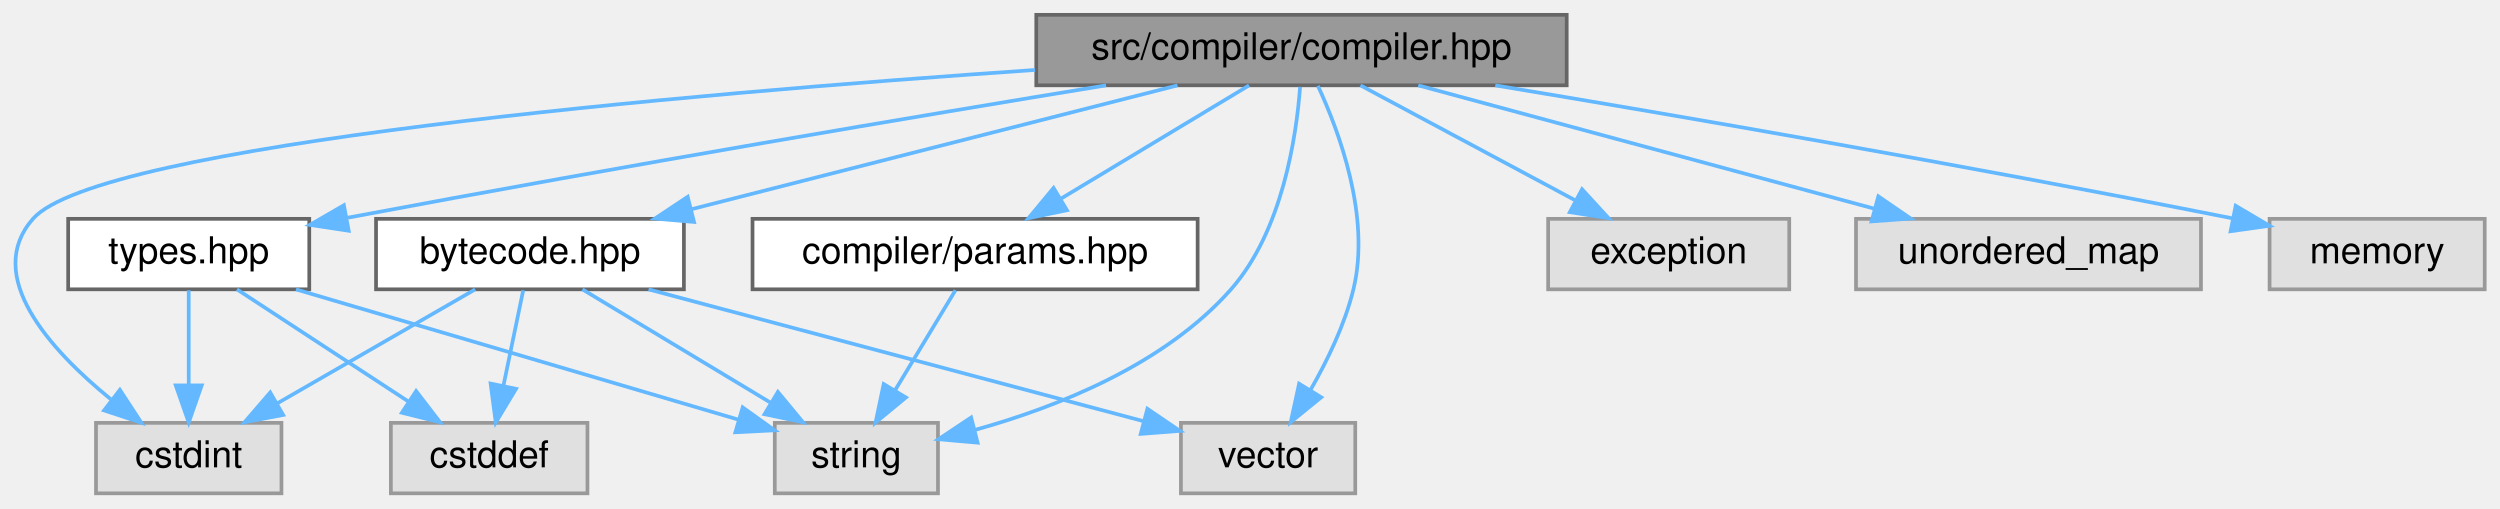
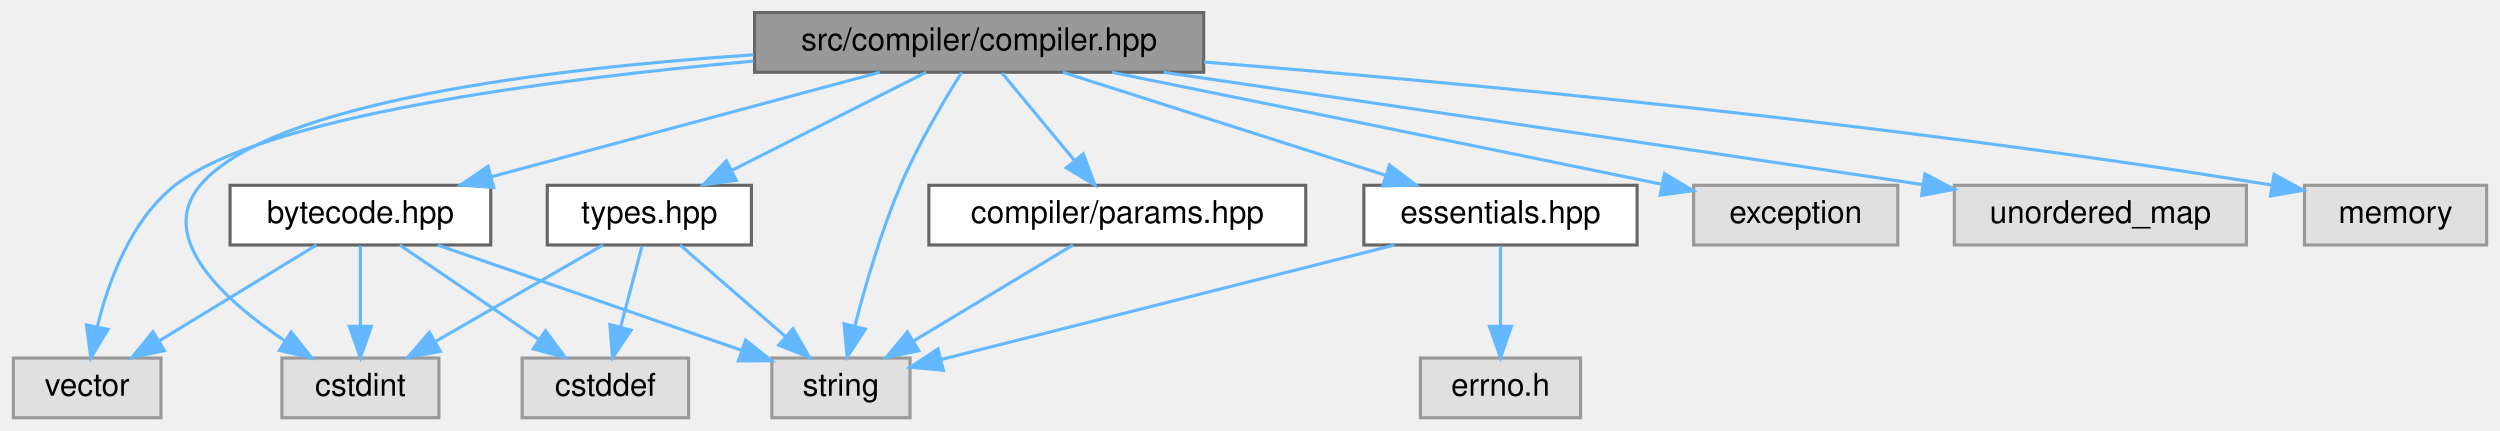
- <svg xmlns="http://www.w3.org/2000/svg" xmlns:xlink="http://www.w3.org/1999/xlink" width="674pt" height="137pt" viewBox="0.00 0.00 673.76 137.00">
+ <svg xmlns="http://www.w3.org/2000/svg" xmlns:xlink="http://www.w3.org/1999/xlink" width="796pt" height="137pt" viewBox="0.00 0.00 795.50 137.00">
  <g id="graph0" class="graph" transform="scale(1 1) rotate(0) translate(4 133)">
    <g id="Node000001" class="node">
      <g id="a_Node000001">
        <a xlink:title=" ">
-           <polygon fill="#999999" stroke="#666666" points="418.26,-129 275.26,-129 275.26,-110 418.26,-110 418.26,-129" />
-           <text text-anchor="middle" x="346.76" y="-117" font-family="Helvetica,sans-Serif" font-size="10.00">src/compiler/compiler.hpp</text>
+           <polygon fill="#999999" stroke="#666666" points="379,-129 236,-129 236,-110 379,-110 379,-129" />
+           <text text-anchor="middle" x="307.5" y="-117" font-family="Helvetica,sans-Serif" font-size="10.00">src/compiler/compiler.hpp</text>
        </a>
      </g>
    </g>
    <g id="Node000002" class="node">
      <g id="a_Node000002">
        <a xlink:href="bytecode_8hpp.html" target="_top" xlink:title=" ">
-           <polygon fill="white" stroke="#666666" points="180.26,-74 97.26,-74 97.26,-55 180.26,-55 180.26,-74" />
-           <text text-anchor="middle" x="138.76" y="-62" font-family="Helvetica,sans-Serif" font-size="10.00">bytecode.hpp</text>
+           <polygon fill="white" stroke="#666666" points="152,-74 69,-74 69,-55 152,-55 152,-74" />
+           <text text-anchor="middle" x="110.5" y="-62" font-family="Helvetica,sans-Serif" font-size="10.00">bytecode.hpp</text>
        </a>
      </g>
    </g>
    <g id="edge1_Node000001_Node000002" class="edge">
      <g id="a_edge1_Node000001_Node000002">
        <a xlink:title=" ">
-           <path fill="none" stroke="#63b8ff" d="M313.34,-109.98C277.81,-100.93 221.48,-86.58 182.46,-76.64" />
-           <polygon fill="#63b8ff" stroke="#63b8ff" points="182.99,-73.16 172.44,-74.08 181.27,-79.94 182.99,-73.16" />
+           <path fill="none" stroke="#63b8ff" d="M275.85,-109.98C242.34,-100.97 189.3,-86.7 152.36,-76.76" />
+           <polygon fill="#63b8ff" stroke="#63b8ff" points="152.97,-73.3 142.4,-74.08 151.15,-80.06 152.97,-73.3" />
        </a>
      </g>
    </g>
    <g id="Node000003" class="node">
      <g id="a_Node000003">
        <a xlink:title=" ">
-           <polygon fill="#e0e0e0" stroke="#999999" points="71.76,-19 21.76,-19 21.76,0 71.76,0 71.76,-19" />
-           <text text-anchor="middle" x="46.76" y="-7" font-family="Helvetica,sans-Serif" font-size="10.00">cstdint</text>
-         </a>
-       </g>
-     </g>
-     <g id="edge12_Node000001_Node000003" class="edge">
-       <g id="a_edge12_Node000001_Node000003">
-         <a xlink:title=" ">
-           <path fill="none" stroke="#63b8ff" d="M274.95,-114.14C179.93,-107.64 22.29,-93.96 4.76,-74 -8.69,-58.69 9.28,-38.8 25.71,-25.39" />
-           <polygon fill="#63b8ff" stroke="#63b8ff" points="28.2,-27.9 33.99,-19.03 23.93,-22.35 28.2,-27.9" />
+           <polygon fill="#e0e0e0" stroke="#999999" points="135.5,-19 85.5,-19 85.5,0 135.5,0 135.5,-19" />
+           <text text-anchor="middle" x="110.5" y="-7" font-family="Helvetica,sans-Serif" font-size="10.00">cstdint</text>
+         </a>
+       </g>
+     </g>
+     <g id="edge15_Node000001_Node000003" class="edge">
+       <g id="a_edge15_Node000001_Node000003">
+         <a xlink:title=" ">
+           <path fill="none" stroke="#63b8ff" d="M235.73,-115.56C170.66,-111.21 81.64,-100.46 59.5,-74 45.42,-57.17 67.16,-37.4 86.47,-24.45" />
+           <polygon fill="#63b8ff" stroke="#63b8ff" points="88.46,-27.33 95.03,-19.01 84.71,-21.42 88.46,-27.33" />
        </a>
      </g>
    </g>
    <g id="Node000005" class="node">
      <g id="a_Node000005">
        <a xlink:title=" ">
-           <polygon fill="#e0e0e0" stroke="#999999" points="248.76,-19 204.76,-19 204.76,0 248.76,0 248.76,-19" />
-           <text text-anchor="middle" x="226.76" y="-7" font-family="Helvetica,sans-Serif" font-size="10.00">string</text>
-         </a>
-       </g>
-     </g>
-     <g id="edge14_Node000001_Node000005" class="edge">
-       <g id="a_edge14_Node000001_Node000005">
-         <a xlink:title=" ">
-           <path fill="none" stroke="#63b8ff" d="M346.39,-109.59C345.38,-96.17 341.62,-70.7 327.76,-55 309.83,-34.7 280.91,-23.25 258.6,-17.06" />
-           <polygon fill="#63b8ff" stroke="#63b8ff" points="259.43,-13.66 248.88,-14.58 257.7,-20.45 259.43,-13.66" />
+           <polygon fill="#e0e0e0" stroke="#999999" points="285.5,-19 241.5,-19 241.5,0 285.5,0 285.5,-19" />
+           <text text-anchor="middle" x="263.5" y="-7" font-family="Helvetica,sans-Serif" font-size="10.00">string</text>
+         </a>
+       </g>
+     </g>
+     <g id="edge17_Node000001_Node000005" class="edge">
+       <g id="a_edge17_Node000001_Node000005">
+         <a xlink:title=" ">
+           <path fill="none" stroke="#63b8ff" d="M301.93,-109.93C296.42,-101.17 288.04,-87.05 282.5,-74 276.31,-59.42 271.28,-42.15 267.96,-29.31" />
+           <polygon fill="#63b8ff" stroke="#63b8ff" points="271.29,-28.21 265.49,-19.34 264.5,-29.89 271.29,-28.21" />
        </a>
      </g>
    </g>
    <g id="Node000006" class="node">
      <g id="a_Node000006">
        <a xlink:title=" ">
-           <polygon fill="#e0e0e0" stroke="#999999" points="361.26,-19 314.26,-19 314.26,0 361.26,0 361.26,-19" />
-           <text text-anchor="middle" x="337.76" y="-7" font-family="Helvetica,sans-Serif" font-size="10.00">vector</text>
-         </a>
-       </g>
-     </g>
-     <g id="edge16_Node000001_Node000006" class="edge">
-       <g id="a_edge16_Node000001_Node000006">
-         <a xlink:title=" ">
-           <path fill="none" stroke="#63b8ff" d="M351.19,-109.85C356.88,-97.6 365.51,-74.53 360.76,-55 358.45,-45.51 353.74,-35.78 349.18,-27.85" />
-           <polygon fill="#63b8ff" stroke="#63b8ff" points="352.08,-25.89 343.86,-19.2 346.12,-29.55 352.08,-25.89" />
+           <polygon fill="#e0e0e0" stroke="#999999" points="47,-19 0,-19 0,0 47,0 47,-19" />
+           <text text-anchor="middle" x="23.5" y="-7" font-family="Helvetica,sans-Serif" font-size="10.00">vector</text>
+         </a>
+       </g>
+     </g>
+     <g id="edge19_Node000001_Node000006" class="edge">
+       <g id="a_edge19_Node000001_Node000006">
+         <a xlink:title=" ">
+           <path fill="none" stroke="#63b8ff" d="M235.71,-113.55C170.22,-107.72 79.53,-95.92 51.5,-74 37.43,-63 30.27,-43.45 26.73,-28.94" />
+           <polygon fill="#63b8ff" stroke="#63b8ff" points="30.14,-28.13 24.68,-19.05 23.28,-29.55 30.14,-28.13" />
        </a>
      </g>
    </g>
    <g id="Node000007" class="node">
      <g id="a_Node000007">
-         <a xlink:href="params_8hpp.html" target="_top" xlink:title=" ">
-           <polygon fill="white" stroke="#666666" points="318.76,-74 198.76,-74 198.76,-55 318.76,-55 318.76,-74" />
-           <text text-anchor="middle" x="258.76" y="-62" font-family="Helvetica,sans-Serif" font-size="10.00">compiler/params.hpp</text>
+         <a xlink:href="essentials_8hpp.html" target="_top" xlink:title=" ">
+           <polygon fill="white" stroke="#666666" points="517,-74 430,-74 430,-55 517,-55 517,-74" />
+           <text text-anchor="middle" x="473.5" y="-62" font-family="Helvetica,sans-Serif" font-size="10.00">essentials.hpp</text>
        </a>
      </g>
    </g>
    <g id="edge6_Node000001_Node000007" class="edge">
      <g id="a_edge6_Node000001_Node000007">
        <a xlink:title=" ">
-           <path fill="none" stroke="#63b8ff" d="M332.62,-109.98C318.97,-101.77 298.07,-89.18 281.98,-79.49" />
-           <polygon fill="#63b8ff" stroke="#63b8ff" points="283.53,-76.33 273.15,-74.17 279.92,-82.33 283.53,-76.33" />
+           <path fill="none" stroke="#63b8ff" d="M334.17,-109.98C362.04,-101.09 405.95,-87.07 437.02,-77.15" />
+           <polygon fill="#63b8ff" stroke="#63b8ff" points="438.16,-80.46 446.62,-74.08 436.03,-73.79 438.16,-80.46" />
+         </a>
+       </g>
+     </g>
+     <g id="Node000009" class="node">
+       <g id="a_Node000009">
+         <a xlink:href="params_8hpp.html" target="_top" xlink:title=" ">
+           <polygon fill="white" stroke="#666666" points="411.5,-74 291.5,-74 291.5,-55 411.5,-55 411.5,-74" />
+           <text text-anchor="middle" x="351.5" y="-62" font-family="Helvetica,sans-Serif" font-size="10.00">compiler/params.hpp</text>
+         </a>
+       </g>
+     </g>
+     <g id="edge9_Node000001_Node000009" class="edge">
+       <g id="a_edge9_Node000001_Node000009">
+         <a xlink:title=" ">
+           <path fill="none" stroke="#63b8ff" d="M314.77,-109.75C321.04,-102.18 330.29,-91.05 337.93,-81.84" />
+           <polygon fill="#63b8ff" stroke="#63b8ff" points="340.67,-84.02 344.37,-74.09 335.29,-79.55 340.67,-84.02" />
+         </a>
+       </g>
+     </g>
+     <g id="Node000010" class="node">
+       <g id="a_Node000010">
+         <a xlink:href="types_8hpp.html" target="_top" xlink:title=" ">
+           <polygon fill="white" stroke="#666666" points="235,-74 170,-74 170,-55 235,-55 235,-74" />
+           <text text-anchor="middle" x="202.5" y="-62" font-family="Helvetica,sans-Serif" font-size="10.00">types.hpp</text>
+         </a>
+       </g>
+     </g>
+     <g id="edge11_Node000001_Node000010" class="edge">
+       <g id="a_edge11_Node000001_Node000010">
+         <a xlink:title=" ">
+           <path fill="none" stroke="#63b8ff" d="M290.63,-109.98C273.89,-101.54 248,-88.47 228.61,-78.68" />
+           <polygon fill="#63b8ff" stroke="#63b8ff" points="230.18,-75.55 219.68,-74.17 227.03,-81.8 230.18,-75.55" />
+         </a>
+       </g>
+     </g>
+     <g id="Node000011" class="node">
+       <g id="a_Node000011">
+         <a xlink:title=" ">
+           <polygon fill="#e0e0e0" stroke="#999999" points="600,-74 535,-74 535,-55 600,-55 600,-74" />
+           <text text-anchor="middle" x="567.5" y="-62" font-family="Helvetica,sans-Serif" font-size="10.00">exception</text>
+         </a>
+       </g>
+     </g>
+     <g id="edge16_Node000001_Node000011" class="edge">
+       <g id="a_edge16_Node000001_Node000011">
+         <a xlink:title=" ">
+           <path fill="none" stroke="#63b8ff" d="M349.9,-109.94C391.96,-101.43 458.52,-87.94 525.02,-74.3" />
+           <polygon fill="#63b8ff" stroke="#63b8ff" points="525.74,-77.72 534.83,-72.29 524.33,-70.87 525.74,-77.72" />
+         </a>
+       </g>
+     </g>
+     <g id="Node000012" class="node">
+       <g id="a_Node000012">
+         <a xlink:title=" ">
+           <polygon fill="#e0e0e0" stroke="#999999" points="711,-74 618,-74 618,-55 711,-55 711,-74" />
+           <text text-anchor="middle" x="664.5" y="-62" font-family="Helvetica,sans-Serif" font-size="10.00">unordered_map</text>
+         </a>
+       </g>
+     </g>
+     <g id="edge18_Node000001_Node000012" class="edge">
+       <g id="a_edge18_Node000001_Node000012">
+         <a xlink:title=" ">
+           <path fill="none" stroke="#63b8ff" d="M366.26,-109.97C424.93,-101.42 517.98,-87.78 607.9,-74.23" />
+           <polygon fill="#63b8ff" stroke="#63b8ff" points="608.63,-77.66 617.99,-72.71 607.58,-70.74 608.63,-77.66" />
+         </a>
+       </g>
+     </g>
+     <g id="Node000013" class="node">
+       <g id="a_Node000013">
+         <a xlink:title=" ">
+           <polygon fill="#e0e0e0" stroke="#999999" points="787.5,-74 729.5,-74 729.5,-55 787.5,-55 787.5,-74" />
+           <text text-anchor="middle" x="758.5" y="-62" font-family="Helvetica,sans-Serif" font-size="10.00">memory</text>
+         </a>
+       </g>
+     </g>
+     <g id="edge20_Node000001_Node000013" class="edge">
+       <g id="a_edge20_Node000001_Node000013">
+         <a xlink:title=" ">
+           <path fill="none" stroke="#63b8ff" d="M379.09,-113.25C459.53,-106.8 594.17,-94.34 718.99,-74.08" />
+           <polygon fill="#63b8ff" stroke="#63b8ff" points="719.81,-77.49 729.11,-72.42 718.67,-70.59 719.81,-77.49" />
+         </a>
+       </g>
+     </g>
+     <g id="edge2_Node000002_Node000003" class="edge">
+       <g id="a_edge2_Node000002_Node000003">
+         <a xlink:title=" ">
+           <path fill="none" stroke="#63b8ff" d="M110.5,-54.75C110.5,-47.8 110.5,-37.85 110.5,-29.13" />
+           <polygon fill="#63b8ff" stroke="#63b8ff" points="114,-29.09 110.5,-19.09 107,-29.09 114,-29.09" />
+         </a>
+       </g>
+     </g>
+     <g id="Node000004" class="node">
+       <g id="a_Node000004">
+         <a xlink:title=" ">
+           <polygon fill="#e0e0e0" stroke="#999999" points="215,-19 162,-19 162,0 215,0 215,-19" />
+           <text text-anchor="middle" x="188.5" y="-7" font-family="Helvetica,sans-Serif" font-size="10.00">cstddef</text>
+         </a>
+       </g>
+     </g>
+     <g id="edge3_Node000002_Node000004" class="edge">
+       <g id="a_edge3_Node000002_Node000004">
+         <a xlink:title=" ">
+           <path fill="none" stroke="#63b8ff" d="M123.03,-54.98C134.9,-46.92 152.96,-34.65 167.11,-25.03" />
+           <polygon fill="#63b8ff" stroke="#63b8ff" points="169.44,-27.69 175.74,-19.17 165.5,-21.9 169.44,-27.69" />
+         </a>
+       </g>
+     </g>
+     <g id="edge4_Node000002_Node000005" class="edge">
+       <g id="a_edge4_Node000002_Node000005">
+         <a xlink:title=" ">
+           <path fill="none" stroke="#63b8ff" d="M135.08,-54.98C161.38,-45.88 203.17,-31.4 231.89,-21.45" />
+           <polygon fill="#63b8ff" stroke="#63b8ff" points="233.16,-24.71 241.46,-18.13 230.87,-18.1 233.16,-24.71" />
+         </a>
+       </g>
+     </g>
+     <g id="edge5_Node000002_Node000006" class="edge">
+       <g id="a_edge5_Node000002_Node000006">
+         <a xlink:title=" ">
+           <path fill="none" stroke="#63b8ff" d="M96.52,-54.98C83.03,-46.77 62.37,-34.18 46.46,-24.49" />
+           <polygon fill="#63b8ff" stroke="#63b8ff" points="48.09,-21.38 37.73,-19.17 44.45,-27.36 48.09,-21.38" />
+         </a>
+       </g>
+     </g>
+     <g id="edge8_Node000007_Node000005" class="edge">
+       <g id="a_edge8_Node000007_Node000005">
+         <a xlink:title=" ">
+           <path fill="none" stroke="#63b8ff" d="M439.76,-54.98C399.95,-44.94 334.28,-28.36 295.33,-18.53" />
+           <polygon fill="#63b8ff" stroke="#63b8ff" points="296.11,-15.12 285.56,-16.07 294.4,-21.91 296.11,-15.12" />
        </a>
      </g>
    </g>
    <g id="Node000008" class="node">
      <g id="a_Node000008">
-         <a xlink:href="types_8hpp.html" target="_top" xlink:title=" ">
-           <polygon fill="white" stroke="#666666" points="79.26,-74 14.26,-74 14.26,-55 79.26,-55 79.26,-74" />
-           <text text-anchor="middle" x="46.76" y="-62" font-family="Helvetica,sans-Serif" font-size="10.00">types.hpp</text>
-         </a>
-       </g>
-     </g>
-     <g id="edge8_Node000001_Node000008" class="edge">
-       <g id="a_edge8_Node000001_Node000008">
-         <a xlink:title=" ">
-           <path fill="none" stroke="#63b8ff" d="M294.08,-109.99C243.93,-101.77 166.08,-88.69 89.69,-74.32" />
-           <polygon fill="#63b8ff" stroke="#63b8ff" points="89.89,-70.79 79.41,-72.37 88.59,-77.67 89.89,-70.79" />
-         </a>
-       </g>
-     </g>
-     <g id="Node000009" class="node">
-       <g id="a_Node000009">
-         <a xlink:title=" ">
-           <polygon fill="#e0e0e0" stroke="#999999" points="478.26,-74 413.26,-74 413.26,-55 478.26,-55 478.26,-74" />
-           <text text-anchor="middle" x="445.76" y="-62" font-family="Helvetica,sans-Serif" font-size="10.00">exception</text>
-         </a>
-       </g>
-     </g>
-     <g id="edge13_Node000001_Node000009" class="edge">
-       <g id="a_edge13_Node000001_Node000009">
-         <a xlink:title=" ">
-           <path fill="none" stroke="#63b8ff" d="M362.66,-109.98C378.3,-101.61 402.41,-88.7 420.64,-78.95" />
-           <polygon fill="#63b8ff" stroke="#63b8ff" points="422.4,-81.98 429.56,-74.17 419.1,-75.8 422.4,-81.98" />
-         </a>
-       </g>
-     </g>
-     <g id="Node000010" class="node">
-       <g id="a_Node000010">
-         <a xlink:title=" ">
-           <polygon fill="#e0e0e0" stroke="#999999" points="589.26,-74 496.26,-74 496.26,-55 589.26,-55 589.26,-74" />
-           <text text-anchor="middle" x="542.76" y="-62" font-family="Helvetica,sans-Serif" font-size="10.00">unordered_map</text>
-         </a>
-       </g>
-     </g>
-     <g id="edge15_Node000001_Node000010" class="edge">
-       <g id="a_edge15_Node000001_Node000010">
-         <a xlink:title=" ">
-           <path fill="none" stroke="#63b8ff" d="M378.25,-109.98C411.58,-100.97 464.35,-86.7 501.11,-76.76" />
-           <polygon fill="#63b8ff" stroke="#63b8ff" points="502.28,-80.07 511.02,-74.08 500.45,-73.31 502.28,-80.07" />
-         </a>
-       </g>
-     </g>
-     <g id="Node000011" class="node">
-       <g id="a_Node000011">
-         <a xlink:title=" ">
-           <polygon fill="#e0e0e0" stroke="#999999" points="665.76,-74 607.76,-74 607.76,-55 665.76,-55 665.76,-74" />
-           <text text-anchor="middle" x="636.76" y="-62" font-family="Helvetica,sans-Serif" font-size="10.00">memory</text>
-         </a>
-       </g>
-     </g>
-     <g id="edge17_Node000001_Node000011" class="edge">
-       <g id="a_edge17_Node000001_Node000011">
-         <a xlink:title=" ">
-           <path fill="none" stroke="#63b8ff" d="M399.01,-109.98C447.87,-101.86 523.12,-88.94 597.7,-74.14" />
-           <polygon fill="#63b8ff" stroke="#63b8ff" points="598.62,-77.52 607.74,-72.13 597.25,-70.66 598.62,-77.52" />
-         </a>
-       </g>
-     </g>
-     <g id="edge2_Node000002_Node000003" class="edge">
-       <g id="a_edge2_Node000002_Node000003">
-         <a xlink:title=" ">
-           <path fill="none" stroke="#63b8ff" d="M123.98,-54.98C109.58,-46.69 87.45,-33.94 70.57,-24.22" />
-           <polygon fill="#63b8ff" stroke="#63b8ff" points="72.22,-21.13 61.81,-19.17 68.73,-27.19 72.22,-21.13" />
-         </a>
-       </g>
-     </g>
-     <g id="Node000004" class="node">
-       <g id="a_Node000004">
-         <a xlink:title=" ">
-           <polygon fill="#e0e0e0" stroke="#999999" points="154.26,-19 101.26,-19 101.26,0 154.26,0 154.26,-19" />
-           <text text-anchor="middle" x="127.76" y="-7" font-family="Helvetica,sans-Serif" font-size="10.00">cstddef</text>
-         </a>
-       </g>
-     </g>
-     <g id="edge3_Node000002_Node000004" class="edge">
-       <g id="a_edge3_Node000002_Node000004">
-         <a xlink:title=" ">
-           <path fill="none" stroke="#63b8ff" d="M136.94,-54.75C135.5,-47.8 133.43,-37.85 131.63,-29.13" />
-           <polygon fill="#63b8ff" stroke="#63b8ff" points="135,-28.17 129.54,-19.09 128.15,-29.59 135,-28.17" />
-         </a>
-       </g>
-     </g>
-     <g id="edge4_Node000002_Node000005" class="edge">
-       <g id="a_edge4_Node000002_Node000005">
-         <a xlink:title=" ">
-           <path fill="none" stroke="#63b8ff" d="M152.9,-54.98C166.54,-46.77 187.45,-34.18 203.54,-24.49" />
-           <polygon fill="#63b8ff" stroke="#63b8ff" points="205.6,-27.33 212.36,-19.17 201.99,-21.33 205.6,-27.33" />
-         </a>
-       </g>
-     </g>
-     <g id="edge5_Node000002_Node000006" class="edge">
-       <g id="a_edge5_Node000002_Node000006">
-         <a xlink:title=" ">
-           <path fill="none" stroke="#63b8ff" d="M170.73,-54.98C207.29,-45.25 266.87,-29.38 304.11,-19.46" />
-           <polygon fill="#63b8ff" stroke="#63b8ff" points="305.22,-22.79 313.98,-16.83 303.42,-16.02 305.22,-22.79" />
-         </a>
-       </g>
-     </g>
-     <g id="edge7_Node000007_Node000005" class="edge">
-       <g id="a_edge7_Node000007_Node000005">
-         <a xlink:title=" ">
-           <path fill="none" stroke="#63b8ff" d="M253.47,-54.75C249.05,-47.42 242.6,-36.73 237.14,-27.7" />
-           <polygon fill="#63b8ff" stroke="#63b8ff" points="240.11,-25.84 231.94,-19.09 234.12,-29.46 240.11,-25.84" />
-         </a>
-       </g>
-     </g>
-     <g id="edge10_Node000008_Node000003" class="edge">
-       <g id="a_edge10_Node000008_Node000003">
-         <a xlink:title=" ">
-           <path fill="none" stroke="#63b8ff" d="M46.76,-54.75C46.76,-47.8 46.76,-37.85 46.76,-29.13" />
-           <polygon fill="#63b8ff" stroke="#63b8ff" points="50.26,-29.09 46.76,-19.09 43.26,-29.09 50.26,-29.09" />
-         </a>
-       </g>
-     </g>
-     <g id="edge9_Node000008_Node000004" class="edge">
-       <g id="a_edge9_Node000008_Node000004">
-         <a xlink:title=" ">
-           <path fill="none" stroke="#63b8ff" d="M59.77,-54.98C72.22,-46.84 91.21,-34.41 105.97,-24.76" />
-           <polygon fill="#63b8ff" stroke="#63b8ff" points="108.06,-27.57 114.51,-19.17 104.22,-21.72 108.06,-27.57" />
-         </a>
-       </g>
-     </g>
-     <g id="edge11_Node000008_Node000005" class="edge">
-       <g id="a_edge11_Node000008_Node000005">
-         <a xlink:title=" ">
-           <path fill="none" stroke="#63b8ff" d="M75.68,-54.98C108.28,-45.39 161.13,-29.82 194.9,-19.88" />
-           <polygon fill="#63b8ff" stroke="#63b8ff" points="196.11,-23.17 204.72,-16.99 194.14,-16.46 196.11,-23.17" />
+         <a xlink:title=" ">
+           <polygon fill="#e0e0e0" stroke="#999999" points="499,-19 448,-19 448,0 499,0 499,-19" />
+           <text text-anchor="middle" x="473.5" y="-7" font-family="Helvetica,sans-Serif" font-size="10.00">errno.h</text>
+         </a>
+       </g>
+     </g>
+     <g id="edge7_Node000007_Node000008" class="edge">
+       <g id="a_edge7_Node000007_Node000008">
+         <a xlink:title=" ">
+           <path fill="none" stroke="#63b8ff" d="M473.5,-54.75C473.5,-47.8 473.5,-37.85 473.5,-29.13" />
+           <polygon fill="#63b8ff" stroke="#63b8ff" points="477,-29.09 473.5,-19.09 470,-29.09 477,-29.09" />
+         </a>
+       </g>
+     </g>
+     <g id="edge10_Node000009_Node000005" class="edge">
+       <g id="a_edge10_Node000009_Node000005">
+         <a xlink:title=" ">
+           <path fill="none" stroke="#63b8ff" d="M337.36,-54.98C323.71,-46.77 302.81,-34.18 286.72,-24.49" />
+           <polygon fill="#63b8ff" stroke="#63b8ff" points="288.27,-21.33 277.9,-19.17 284.66,-27.33 288.27,-21.33" />
+         </a>
+       </g>
+     </g>
+     <g id="edge13_Node000010_Node000003" class="edge">
+       <g id="a_edge13_Node000010_Node000003">
+         <a xlink:title=" ">
+           <path fill="none" stroke="#63b8ff" d="M187.72,-54.98C173.32,-46.69 151.19,-33.94 134.31,-24.22" />
+           <polygon fill="#63b8ff" stroke="#63b8ff" points="135.96,-21.13 125.55,-19.17 132.47,-27.19 135.96,-21.13" />
+         </a>
+       </g>
+     </g>
+     <g id="edge12_Node000010_Node000004" class="edge">
+       <g id="a_edge12_Node000010_Node000004">
+         <a xlink:title=" ">
+           <path fill="none" stroke="#63b8ff" d="M200.19,-54.75C198.33,-47.72 195.66,-37.62 193.35,-28.84" />
+           <polygon fill="#63b8ff" stroke="#63b8ff" points="196.71,-27.86 190.77,-19.09 189.94,-29.65 196.71,-27.86" />
+         </a>
+       </g>
+     </g>
+     <g id="edge14_Node000010_Node000005" class="edge">
+       <g id="a_edge14_Node000010_Node000005">
+         <a xlink:title=" ">
+           <path fill="none" stroke="#63b8ff" d="M212.3,-54.98C221.32,-47.15 234.91,-35.34 245.82,-25.86" />
+           <polygon fill="#63b8ff" stroke="#63b8ff" points="248.27,-28.37 253.52,-19.17 243.68,-23.09 248.27,-28.37" />
        </a>
      </g>
    </g>
  </g>
</svg>
